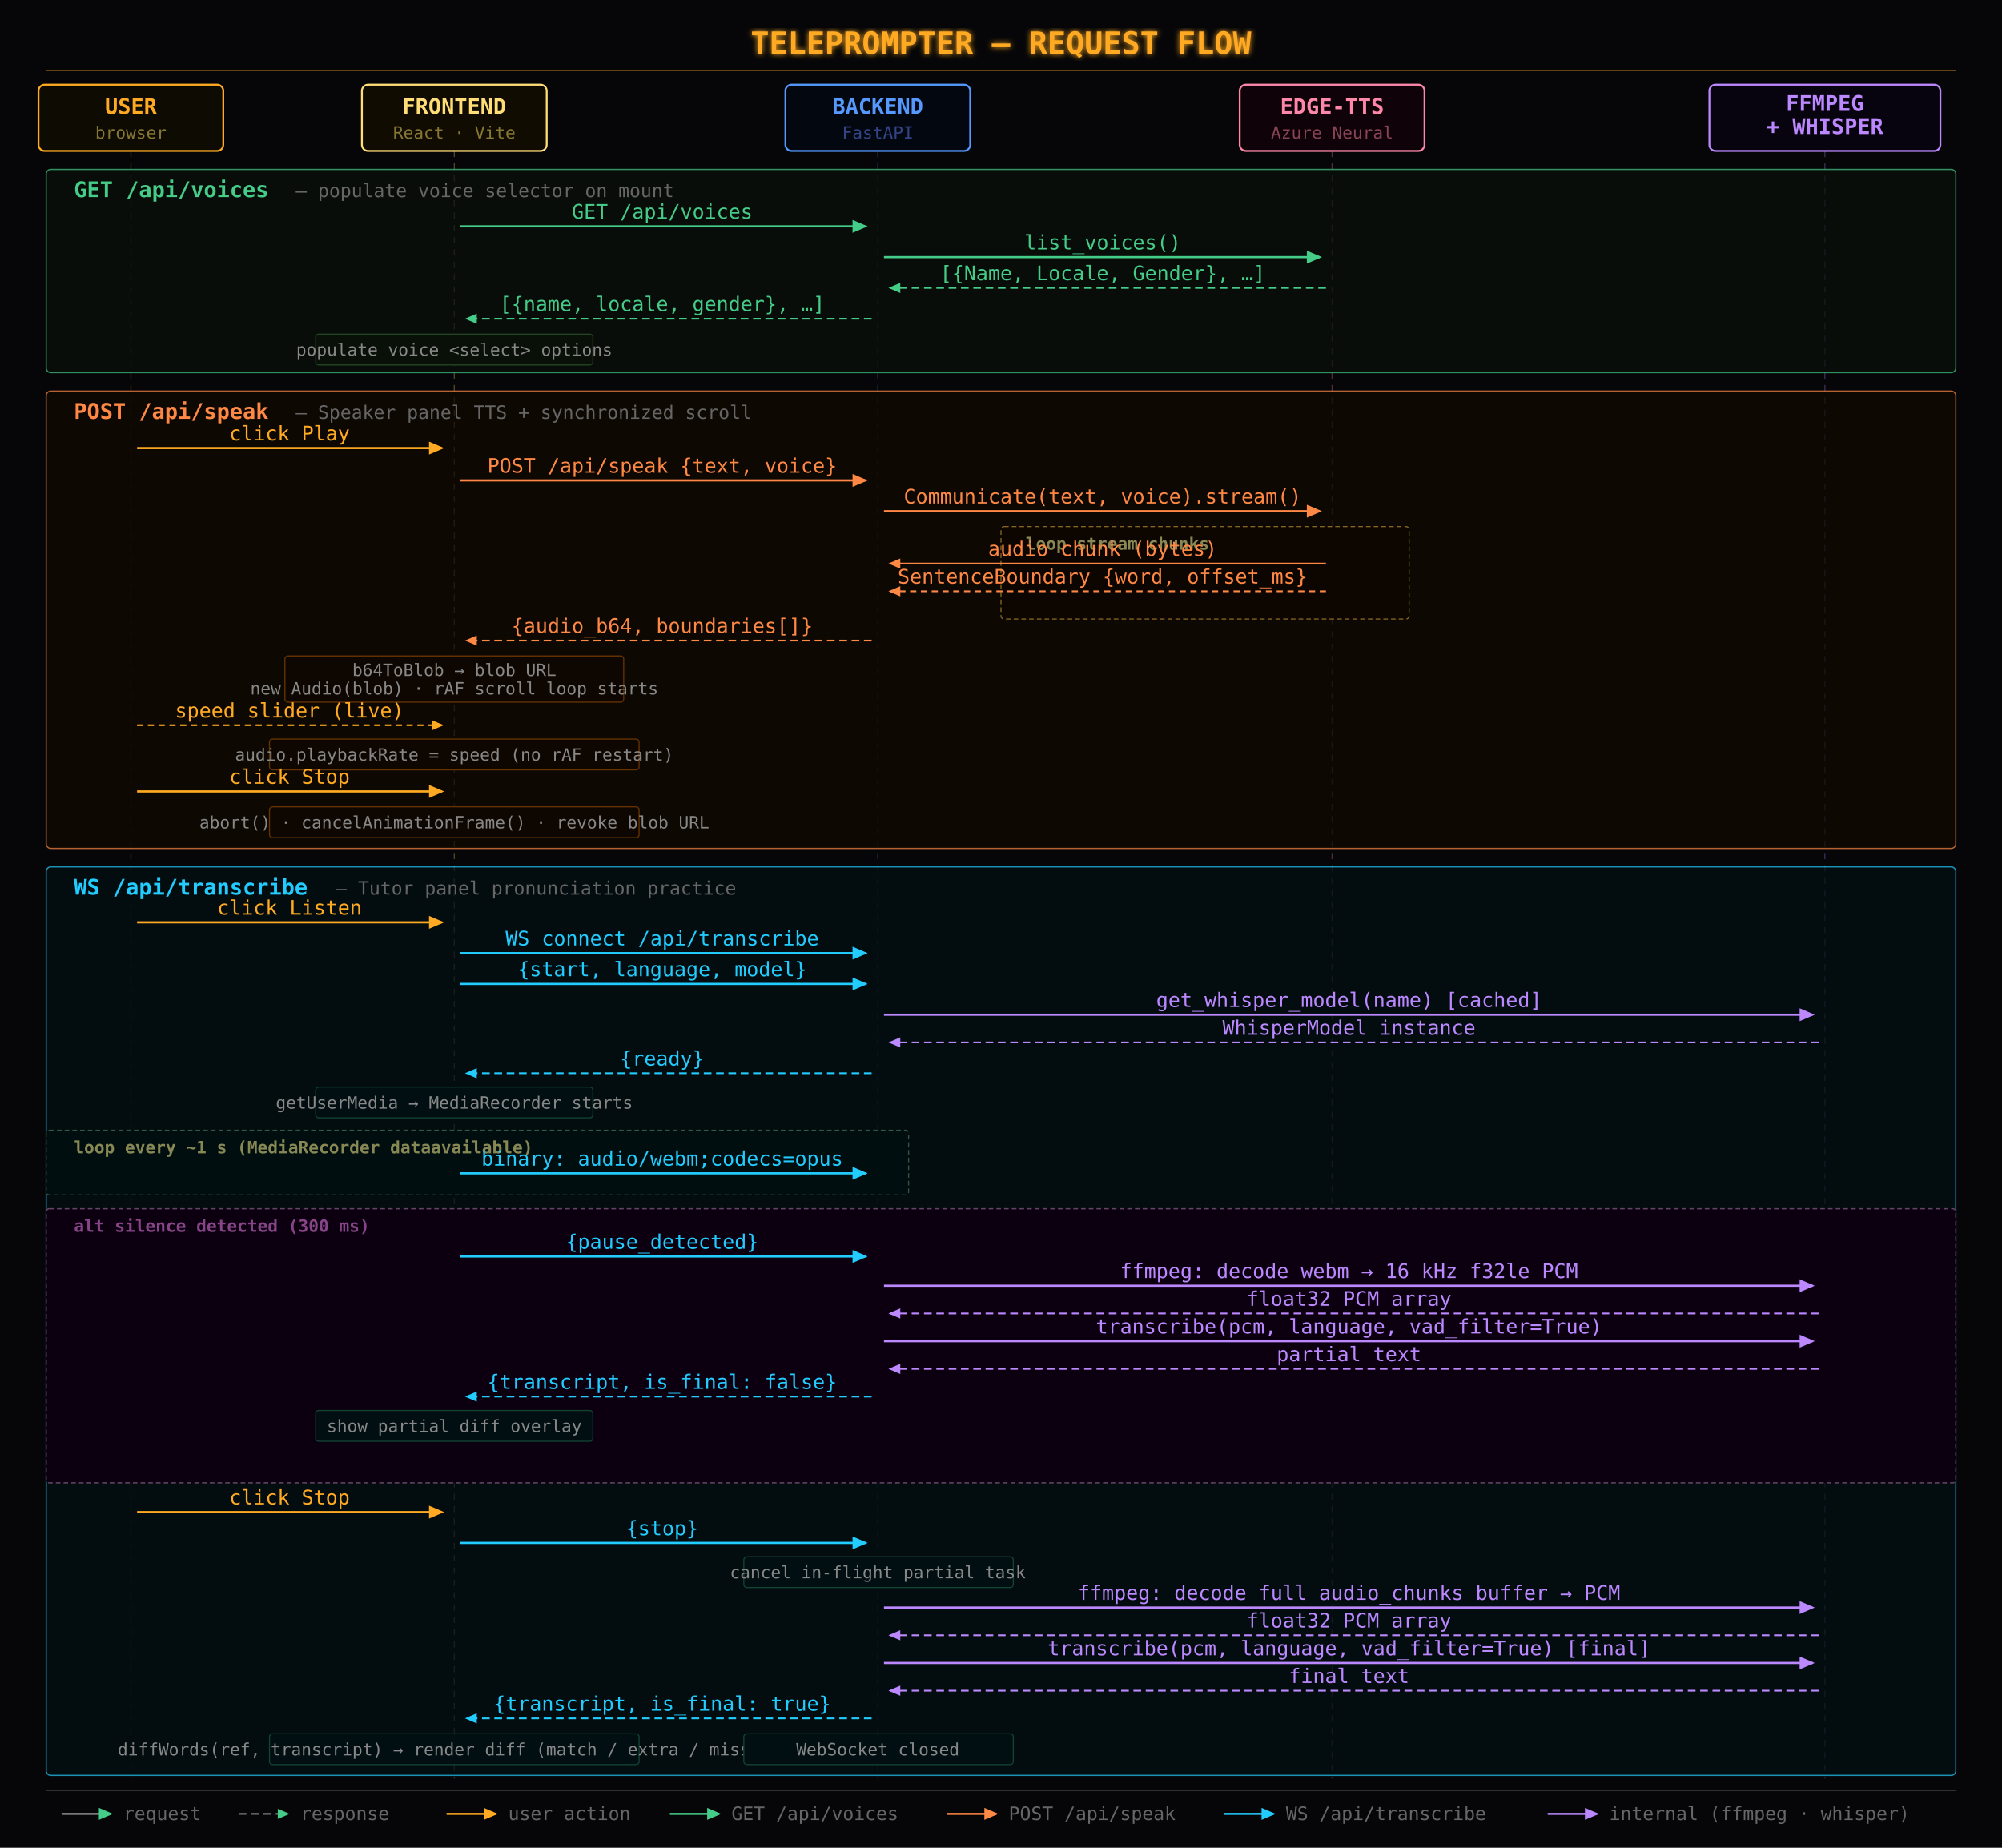
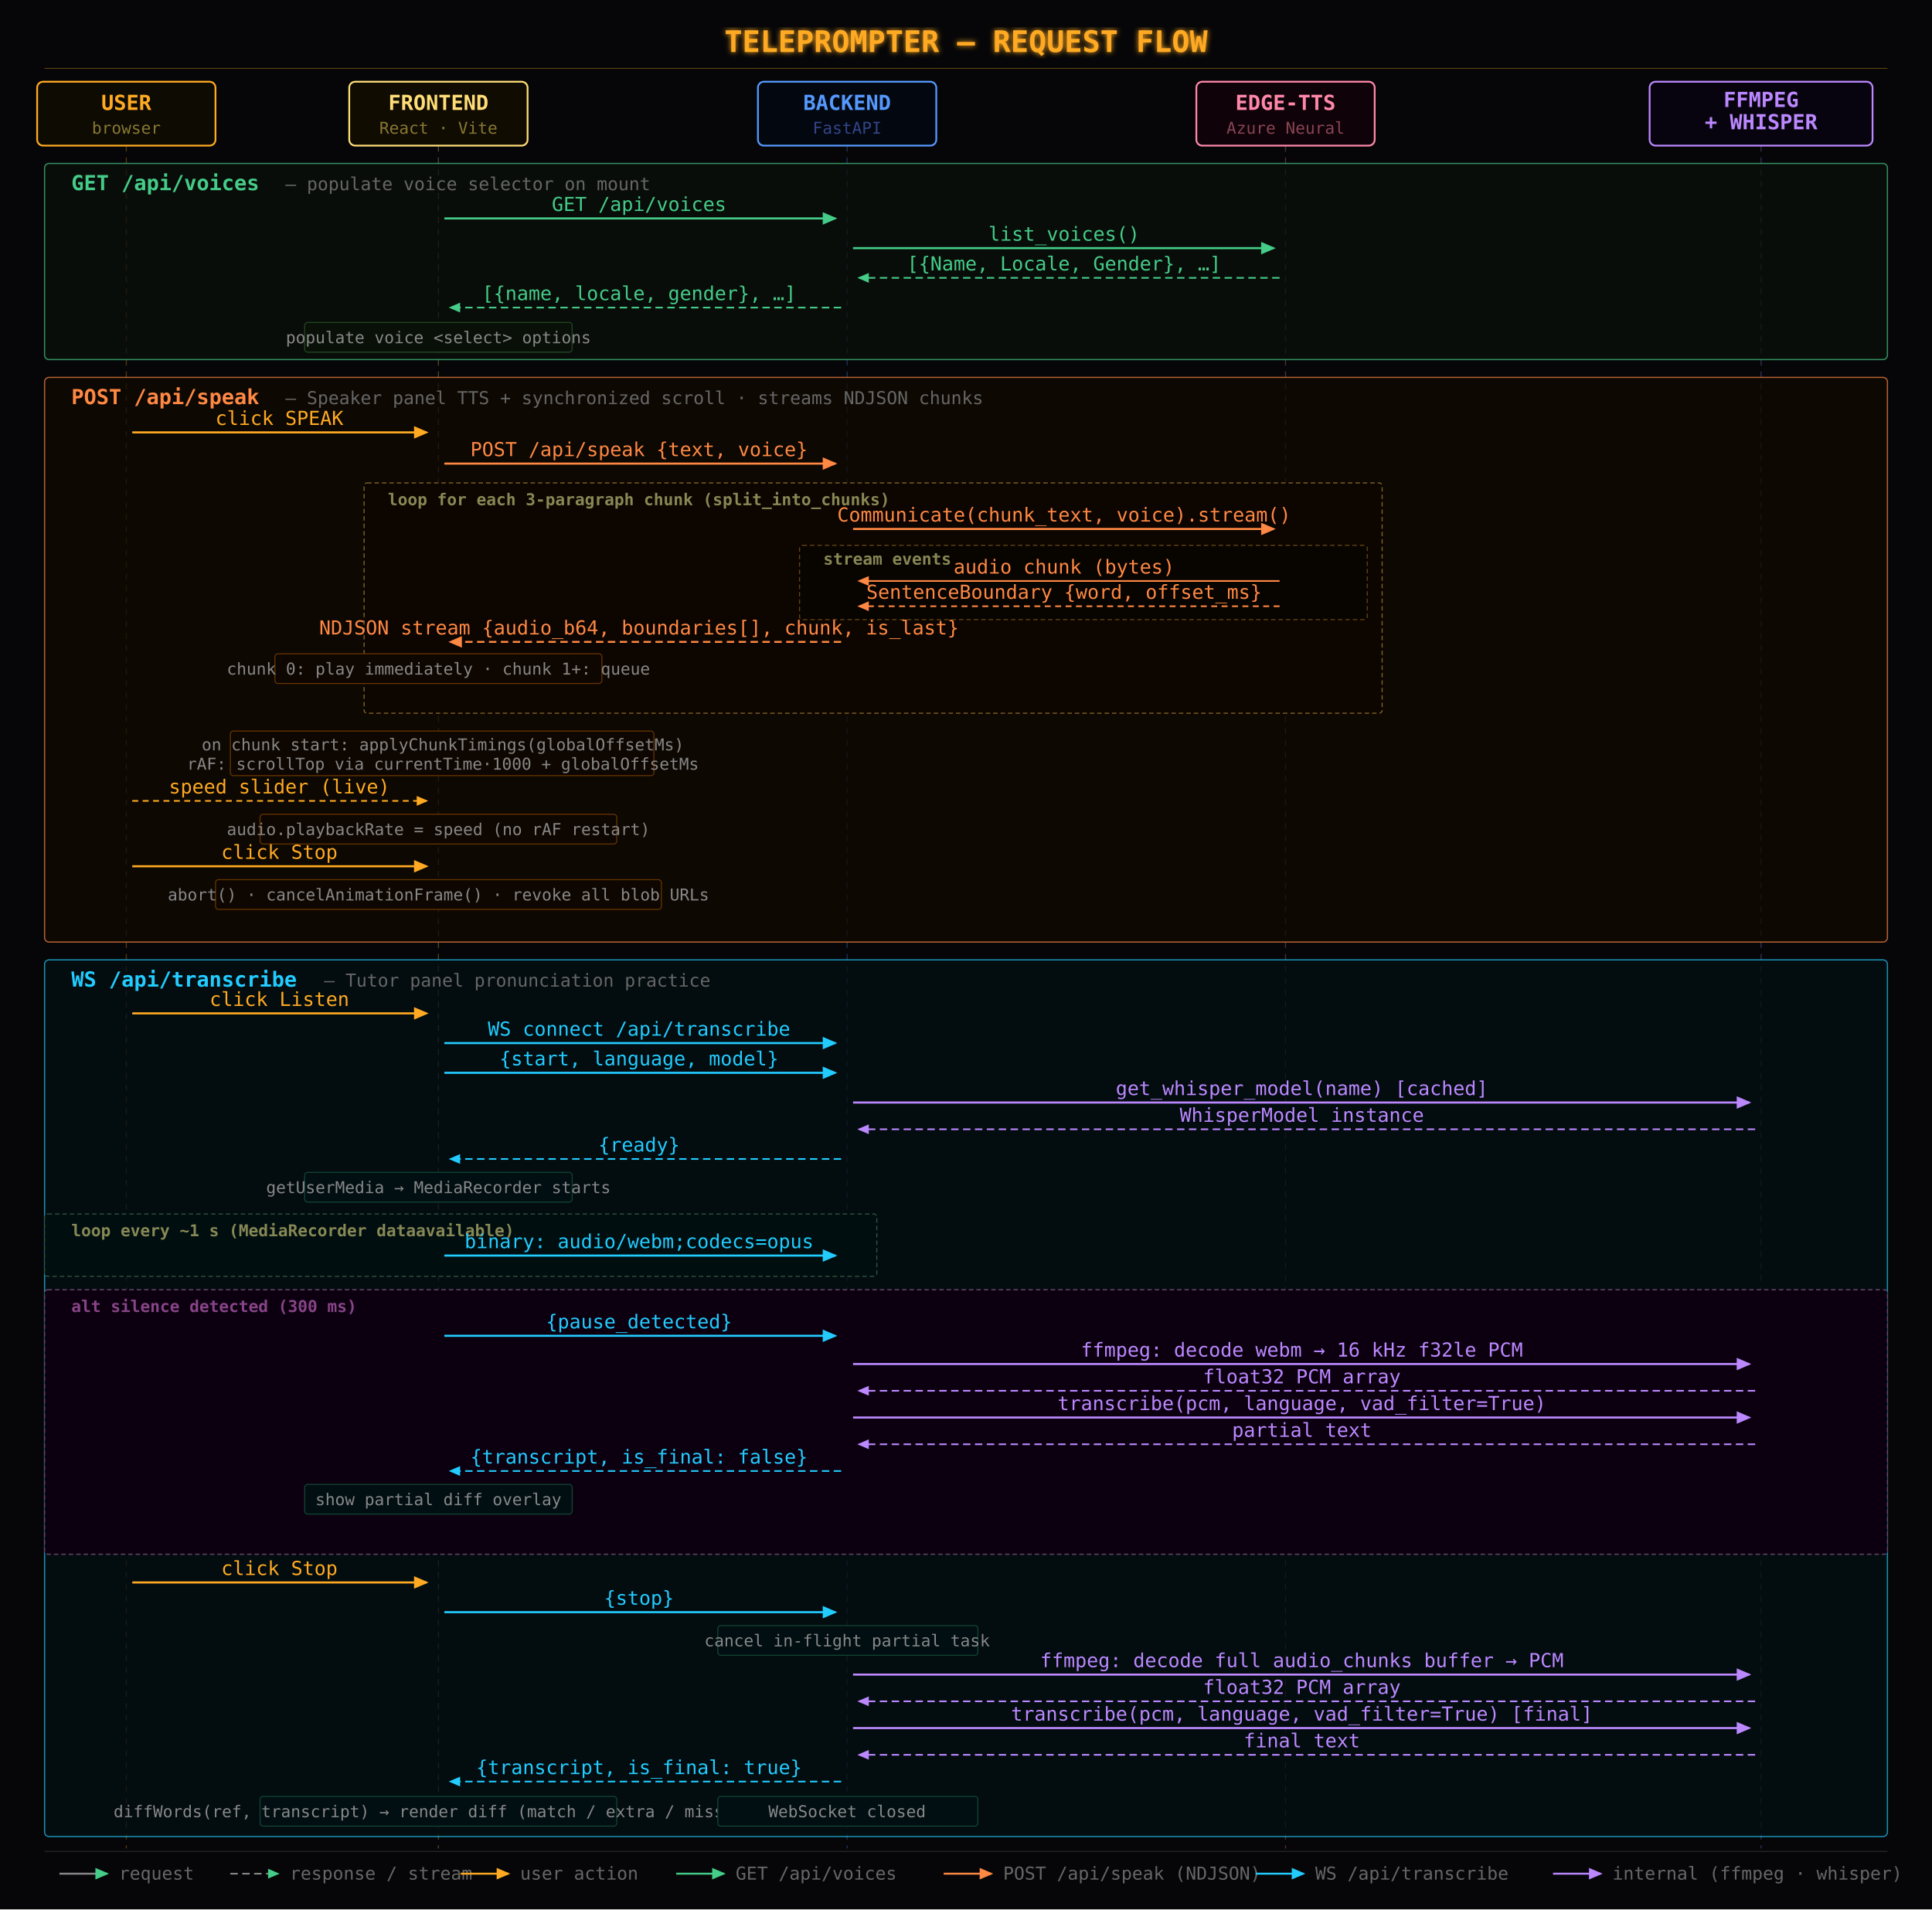
- <svg xmlns="http://www.w3.org/2000/svg" viewBox="0 0 1300 1200" font-family="monospace" font-size="13">
+ <svg xmlns="http://www.w3.org/2000/svg" viewBox="0 0 1300 1285" font-family="monospace" font-size="13">
  <defs>
    <style>
    .t  { font-size:20px; font-weight:bold; fill:#ffaa22 }
    .f1 { font-size:14px; font-weight:bold; fill:#44cc88 }
    .f2 { font-size:14px; font-weight:bold; fill:#ff8844 }
    .f3 { font-size:14px; font-weight:bold; fill:#22ccff }
    .fs { font-size:12px; fill:#666666 }
    .pu { font-size:14px; font-weight:bold; fill:#ffaa22 }
    .pf { font-size:14px; font-weight:bold; fill:#ffdd77 }
    .pb { font-size:14px; font-weight:bold; fill:#5599ff }
    .pe { font-size:14px; font-weight:bold; fill:#ff88aa }
    .pw { font-size:14px; font-weight:bold; fill:#bb88ff }
    .ps { font-size:11px }
    .ma { font-size:13px; fill:#ffaa22 }
    .mg { font-size:13px; fill:#44cc88 }
    .mo { font-size:13px; fill:#ff8844 }
    .mc { font-size:13px; fill:#22ccff }
    .mp { font-size:13px; fill:#bb88ff }
    .nt { font-size:11px; fill:#888888 }
    .ll { font-size:11px; font-weight:bold; fill:#888855 }
    .al { font-size:11px; font-weight:bold; fill:#884488 }
  </style>
    <marker id="ma" markerWidth="7" markerHeight="6" refX="6" refY="3" orient="auto">
      <path d="M0,0 L0,6 L7,3 z" fill="#ffaa22" />
    </marker>
    <marker id="mg" markerWidth="7" markerHeight="6" refX="6" refY="3" orient="auto">
      <path d="M0,0 L0,6 L7,3 z" fill="#44cc88" />
    </marker>
    <marker id="mo" markerWidth="7" markerHeight="6" refX="6" refY="3" orient="auto">
      <path d="M0,0 L0,6 L7,3 z" fill="#ff8844" />
    </marker>
    <marker id="mc" markerWidth="7" markerHeight="6" refX="6" refY="3" orient="auto">
      <path d="M0,0 L0,6 L7,3 z" fill="#22ccff" />
    </marker>
    <marker id="mp" markerWidth="7" markerHeight="6" refX="6" refY="3" orient="auto">
      <path d="M0,0 L0,6 L7,3 z" fill="#bb88ff" />
    </marker>
    <filter id="glow">
      <feGaussianBlur stdDeviation="2" result="blur" />
      <feMerge>
        <feMergeNode in="blur" />
        <feMergeNode in="SourceGraphic" />
      </feMerge>
    </filter>
  </defs>
-   <rect width="1300" height="1200" fill="#060608" />
+   <rect width="1300" height="1285" fill="#060608" />
  <text x="650" y="35" text-anchor="middle" class="t" filter="url(#glow)">TELEPROMPTER — REQUEST FLOW</text>
  <line x1="30" y1="46" x2="1270" y2="46" stroke="#ffaa22" stroke-width="0.5" opacity="0.4" />
  <rect x="25" y="55" width="120" height="43" rx="4" fill="#0d0b02" stroke="#ffaa22" stroke-width="1.2" />
  <text x="85" y="74" text-anchor="middle" class="pu">USER</text>
  <text x="85" y="90" text-anchor="middle" class="ps" fill="#887733">browser</text>
  <rect x="235" y="55" width="120" height="43" rx="4" fill="#100c02" stroke="#ffdd77" stroke-width="1.2" />
  <text x="295" y="74" text-anchor="middle" class="pf">FRONTEND</text>
  <text x="295" y="90" text-anchor="middle" class="ps" fill="#887733">React · Vite</text>
  <rect x="510" y="55" width="120" height="43" rx="4" fill="#030810" stroke="#5599ff" stroke-width="1.2" />
  <text x="570" y="74" text-anchor="middle" class="pb">BACKEND</text>
  <text x="570" y="90" text-anchor="middle" class="ps" fill="#334488">FastAPI</text>
  <rect x="805" y="55" width="120" height="43" rx="4" fill="#0f0208" stroke="#ff88aa" stroke-width="1.2" />
  <text x="865" y="74" text-anchor="middle" class="pe">EDGE-TTS</text>
  <text x="865" y="90" text-anchor="middle" class="ps" fill="#884455">Azure Neural</text>
  <rect x="1110" y="55" width="150" height="43" rx="4" fill="#08040f" stroke="#bb88ff" stroke-width="1.2" />
  <text x="1185" y="72" text-anchor="middle" class="pw">FFMPEG</text>
  <text x="1185" y="87" text-anchor="middle" class="pw">+ WHISPER</text>
-   <line x1="85" y1="98" x2="85" y2="1155" stroke="#ffaa22" stroke-width="0.7" stroke-dasharray="4,4" opacity="0.3" />
-   <line x1="295" y1="98" x2="295" y2="1155" stroke="#ffdd77" stroke-width="0.7" stroke-dasharray="4,4" opacity="0.3" />
-   <line x1="570" y1="98" x2="570" y2="1155" stroke="#5599ff" stroke-width="0.7" stroke-dasharray="4,4" opacity="0.3" />
-   <line x1="865" y1="98" x2="865" y2="1155" stroke="#ff88aa" stroke-width="0.7" stroke-dasharray="4,4" opacity="0.3" />
-   <line x1="1185" y1="98" x2="1185" y2="1155" stroke="#bb88ff" stroke-width="0.7" stroke-dasharray="4,4" opacity="0.3" />
+   <line x1="85" y1="98" x2="85" y2="1244" stroke="#ffaa22" stroke-width="0.7" stroke-dasharray="4,4" opacity="0.3" />
+   <line x1="295" y1="98" x2="295" y2="1244" stroke="#ffdd77" stroke-width="0.7" stroke-dasharray="4,4" opacity="0.3" />
+   <line x1="570" y1="98" x2="570" y2="1244" stroke="#5599ff" stroke-width="0.7" stroke-dasharray="4,4" opacity="0.3" />
+   <line x1="865" y1="98" x2="865" y2="1244" stroke="#ff88aa" stroke-width="0.7" stroke-dasharray="4,4" opacity="0.3" />
+   <line x1="1185" y1="98" x2="1185" y2="1244" stroke="#bb88ff" stroke-width="0.7" stroke-dasharray="4,4" opacity="0.3" />
  <rect x="30" y="110" width="1240" height="132" rx="3" fill="#0a100a" stroke="#44cc88" stroke-width="0.8" opacity="0.7" />
  <text x="48" y="128" class="f1">GET /api/voices</text>
  <text x="192" y="128" class="fs">— populate voice selector on mount</text>
  <line x1="299" y1="147" x2="562" y2="147" stroke="#44cc88" stroke-width="1.4" marker-end="url(#mg)" />
  <text x="430" y="142" text-anchor="middle" class="mg">GET /api/voices</text>
  <line x1="574" y1="167" x2="857" y2="167" stroke="#44cc88" stroke-width="1.4" marker-end="url(#mg)" />
  <text x="716" y="162" text-anchor="middle" class="mg">list_voices()</text>
  <line x1="861" y1="187" x2="578" y2="187" stroke="#44cc88" stroke-width="1.1" stroke-dasharray="5,3" marker-end="url(#mg)" />
  <text x="716" y="182" text-anchor="middle" class="mg">[{Name, Locale, Gender}, …]</text>
  <line x1="566" y1="207" x2="303" y2="207" stroke="#44cc88" stroke-width="1.1" stroke-dasharray="5,3" marker-end="url(#mg)" />
  <text x="430" y="202" text-anchor="middle" class="mg">[{name, locale, gender}, …]</text>
  <rect x="205" y="217" width="180" height="20" rx="2" fill="#081008" stroke="#224422" stroke-width="0.7" />
  <text x="295" y="231" text-anchor="middle" class="nt" fill="#449944">populate voice &lt;select&gt; options</text>
-   <rect x="30" y="254" width="1240" height="297" rx="3" fill="#100800" stroke="#ff8844" stroke-width="0.8" opacity="0.7" />
+   <rect x="30" y="254" width="1240" height="380" rx="3" fill="#100800" stroke="#ff8844" stroke-width="0.8" opacity="0.7" />
  <text x="48" y="272" class="f2">POST /api/speak</text>
-   <text x="192" y="272" class="fs">— Speaker panel TTS + synchronized scroll</text>
+   <text x="192" y="272" class="fs">— Speaker panel TTS + synchronized scroll · streams NDJSON chunks</text>
  <line x1="89" y1="291" x2="287" y2="291" stroke="#ffaa22" stroke-width="1.4" marker-end="url(#ma)" />
-   <text x="188" y="286" text-anchor="middle" class="ma">click Play</text>
+   <text x="188" y="286" text-anchor="middle" class="ma">click SPEAK</text>
  <line x1="299" y1="312" x2="562" y2="312" stroke="#ff8844" stroke-width="1.4" marker-end="url(#mo)" />
  <text x="430" y="307" text-anchor="middle" class="mo">POST /api/speak  {text, voice}</text>
-   <line x1="574" y1="332" x2="857" y2="332" stroke="#ff8844" stroke-width="1.4" marker-end="url(#mo)" />
-   <text x="716" y="327" text-anchor="middle" class="mo">Communicate(text, voice).stream()</text>
-   <rect x="650" y="342" width="265" height="60" rx="2" fill="#0c0500" stroke="#886622" stroke-width="0.7" stroke-dasharray="3,2" />
-   <text x="666" y="357" class="ll">loop stream chunks</text>
-   <line x1="861" y1="366" x2="578" y2="366" stroke="#ff8844" stroke-width="1.1" marker-end="url(#mo)" />
-   <text x="716" y="361" text-anchor="middle" class="mo">audio chunk (bytes)</text>
-   <line x1="861" y1="384" x2="578" y2="384" stroke="#ff8844" stroke-width="1.1" stroke-dasharray="4,3" marker-end="url(#mo)" />
-   <text x="716" y="379" text-anchor="middle" class="mo">SentenceBoundary {word, offset_ms}</text>
-   <line x1="566" y1="416" x2="303" y2="416" stroke="#ff8844" stroke-width="1.1" stroke-dasharray="5,3" marker-end="url(#mo)" />
-   <text x="430" y="411" text-anchor="middle" class="mo">{audio_b64, boundaries[]}</text>
-   <rect x="185" y="426" width="220" height="30" rx="2" fill="#0e0600" stroke="#663300" stroke-width="0.7" />
-   <text x="295" y="439" text-anchor="middle" class="nt">b64ToBlob → blob URL</text>
-   <text x="295" y="451" text-anchor="middle" class="nt">new Audio(blob) · rAF scroll loop starts</text>
-   <line x1="89" y1="471" x2="287" y2="471" stroke="#ffaa22" stroke-width="1.1" stroke-dasharray="4,3" marker-end="url(#ma)" />
-   <text x="188" y="466" text-anchor="middle" class="ma">speed slider (live)</text>
-   <rect x="175" y="480" width="240" height="20" rx="2" fill="#0e0600" stroke="#663300" stroke-width="0.7" />
-   <text x="295" y="494" text-anchor="middle" class="nt">audio.playbackRate = speed  (no rAF restart)</text>
-   <line x1="89" y1="514" x2="287" y2="514" stroke="#ffaa22" stroke-width="1.4" marker-end="url(#ma)" />
-   <text x="188" y="509" text-anchor="middle" class="ma">click Stop</text>
-   <rect x="175" y="524" width="240" height="20" rx="2" fill="#0e0600" stroke="#663300" stroke-width="0.7" />
-   <text x="295" y="538" text-anchor="middle" class="nt">abort() · cancelAnimationFrame() · revoke blob URL</text>
-   <rect x="30" y="563" width="1240" height="590" rx="3" fill="#010e12" stroke="#22ccff" stroke-width="0.8" opacity="0.7" />
-   <text x="48" y="581" class="f3">WS /api/transcribe</text>
-   <text x="218" y="581" class="fs">— Tutor panel pronunciation practice</text>
-   <line x1="89" y1="599" x2="287" y2="599" stroke="#ffaa22" stroke-width="1.4" marker-end="url(#ma)" />
-   <text x="188" y="594" text-anchor="middle" class="ma">click Listen</text>
-   <line x1="299" y1="619" x2="562" y2="619" stroke="#22ccff" stroke-width="1.4" marker-end="url(#mc)" />
-   <text x="430" y="614" text-anchor="middle" class="mc">WS connect /api/transcribe</text>
-   <line x1="299" y1="639" x2="562" y2="639" stroke="#22ccff" stroke-width="1.4" marker-end="url(#mc)" />
-   <text x="430" y="634" text-anchor="middle" class="mc">{start, language, model}</text>
-   <line x1="574" y1="659" x2="1177" y2="659" stroke="#bb88ff" stroke-width="1.4" marker-end="url(#mp)" />
-   <text x="876" y="654" text-anchor="middle" class="mp">get_whisper_model(name)  [cached]</text>
-   <line x1="1181" y1="677" x2="578" y2="677" stroke="#bb88ff" stroke-width="1.1" stroke-dasharray="5,3" marker-end="url(#mp)" />
-   <text x="876" y="672" text-anchor="middle" class="mp">WhisperModel instance</text>
-   <line x1="566" y1="697" x2="303" y2="697" stroke="#22ccff" stroke-width="1.1" stroke-dasharray="5,3" marker-end="url(#mc)" />
-   <text x="430" y="692" text-anchor="middle" class="mc">{ready}</text>
-   <rect x="205" y="706" width="180" height="20" rx="2" fill="#010e12" stroke="#114433" stroke-width="0.7" />
-   <text x="295" y="720" text-anchor="middle" class="nt">getUserMedia → MediaRecorder starts</text>
-   <rect x="30" y="734" width="560" height="42" rx="2" fill="#000e10" stroke="#335544" stroke-width="0.7" stroke-dasharray="3,2" />
-   <text x="48" y="749" class="ll">loop  every ~1 s (MediaRecorder dataavailable)</text>
-   <line x1="299" y1="762" x2="562" y2="762" stroke="#22ccff" stroke-width="1.4" marker-end="url(#mc)" />
-   <text x="430" y="757" text-anchor="middle" class="mc">binary: audio/webm;codecs=opus</text>
-   <rect x="30" y="785" width="1240" height="178" rx="2" fill="#0c0010" stroke="#664466" stroke-width="0.8" stroke-dasharray="3,2" />
-   <text x="48" y="800" class="al">alt  silence detected (300 ms)</text>
-   <line x1="299" y1="816" x2="562" y2="816" stroke="#22ccff" stroke-width="1.4" marker-end="url(#mc)" />
-   <text x="430" y="811" text-anchor="middle" class="mc">{pause_detected}</text>
-   <line x1="574" y1="835" x2="1177" y2="835" stroke="#bb88ff" stroke-width="1.4" marker-end="url(#mp)" />
-   <text x="876" y="830" text-anchor="middle" class="mp">ffmpeg: decode webm → 16 kHz f32le PCM</text>
-   <line x1="1181" y1="853" x2="578" y2="853" stroke="#bb88ff" stroke-width="1.1" stroke-dasharray="5,3" marker-end="url(#mp)" />
-   <text x="876" y="848" text-anchor="middle" class="mp">float32 PCM array</text>
-   <line x1="574" y1="871" x2="1177" y2="871" stroke="#bb88ff" stroke-width="1.4" marker-end="url(#mp)" />
-   <text x="876" y="866" text-anchor="middle" class="mp">transcribe(pcm, language, vad_filter=True)</text>
-   <line x1="1181" y1="889" x2="578" y2="889" stroke="#bb88ff" stroke-width="1.1" stroke-dasharray="5,3" marker-end="url(#mp)" />
-   <text x="876" y="884" text-anchor="middle" class="mp">partial text</text>
-   <line x1="566" y1="907" x2="303" y2="907" stroke="#22ccff" stroke-width="1.1" stroke-dasharray="5,3" marker-end="url(#mc)" />
-   <text x="430" y="902" text-anchor="middle" class="mc">{transcript, is_final: false}</text>
-   <rect x="205" y="916" width="180" height="20" rx="2" fill="#010e12" stroke="#114433" stroke-width="0.7" />
-   <text x="295" y="930" text-anchor="middle" class="nt">show partial diff overlay</text>
-   <line x1="89" y1="982" x2="287" y2="982" stroke="#ffaa22" stroke-width="1.4" marker-end="url(#ma)" />
-   <text x="188" y="977" text-anchor="middle" class="ma">click Stop</text>
-   <line x1="299" y1="1002" x2="562" y2="1002" stroke="#22ccff" stroke-width="1.4" marker-end="url(#mc)" />
-   <text x="430" y="997" text-anchor="middle" class="mc">{stop}</text>
-   <rect x="483" y="1011" width="175" height="20" rx="2" fill="#010e12" stroke="#114433" stroke-width="0.7" />
-   <text x="570" y="1025" text-anchor="middle" class="nt">cancel in-flight partial task</text>
-   <line x1="574" y1="1044" x2="1177" y2="1044" stroke="#bb88ff" stroke-width="1.4" marker-end="url(#mp)" />
-   <text x="876" y="1039" text-anchor="middle" class="mp">ffmpeg: decode full audio_chunks buffer → PCM</text>
-   <line x1="1181" y1="1062" x2="578" y2="1062" stroke="#bb88ff" stroke-width="1.1" stroke-dasharray="5,3" marker-end="url(#mp)" />
-   <text x="876" y="1057" text-anchor="middle" class="mp">float32 PCM array</text>
-   <line x1="574" y1="1080" x2="1177" y2="1080" stroke="#bb88ff" stroke-width="1.4" marker-end="url(#mp)" />
-   <text x="876" y="1075" text-anchor="middle" class="mp">transcribe(pcm, language, vad_filter=True)  [final]</text>
-   <line x1="1181" y1="1098" x2="578" y2="1098" stroke="#bb88ff" stroke-width="1.1" stroke-dasharray="5,3" marker-end="url(#mp)" />
-   <text x="876" y="1093" text-anchor="middle" class="mp">final text</text>
-   <line x1="566" y1="1116" x2="303" y2="1116" stroke="#22ccff" stroke-width="1.1" stroke-dasharray="5,3" marker-end="url(#mc)" />
-   <text x="430" y="1111" text-anchor="middle" class="mc">{transcript, is_final: true}</text>
-   <rect x="175" y="1126" width="240" height="20" rx="2" fill="#010e12" stroke="#114433" stroke-width="0.7" />
-   <text x="295" y="1140" text-anchor="middle" class="nt">diffWords(ref, transcript) → render diff  (match / extra / missing)</text>
-   <rect x="483" y="1126" width="175" height="20" rx="2" fill="#010e12" stroke="#114433" stroke-width="0.7" />
-   <text x="570" y="1140" text-anchor="middle" class="nt">WebSocket closed</text>
-   <line x1="30" y1="1163" x2="1270" y2="1163" stroke="#333333" stroke-width="0.5" />
-   <line x1="40" y1="1178" x2="72" y2="1178" stroke="#888888" stroke-width="1.3" marker-end="url(#mg)" />
-   <text x="80" y="1182" class="fs">request</text>
-   <line x1="155" y1="1178" x2="187" y2="1178" stroke="#888888" stroke-width="1.1" stroke-dasharray="5,3" marker-end="url(#mg)" />
-   <text x="195" y="1182" class="fs">response</text>
-   <line x1="290" y1="1178" x2="322" y2="1178" stroke="#ffaa22" stroke-width="1.3" marker-end="url(#ma)" />
-   <text x="330" y="1182" class="fs" fill="#ffaa22">user action</text>
-   <line x1="435" y1="1178" x2="467" y2="1178" stroke="#44cc88" stroke-width="1.3" marker-end="url(#mg)" />
-   <text x="475" y="1182" class="fs" fill="#44cc88">GET /api/voices</text>
-   <line x1="615" y1="1178" x2="647" y2="1178" stroke="#ff8844" stroke-width="1.3" marker-end="url(#mo)" />
-   <text x="655" y="1182" class="fs" fill="#ff8844">POST /api/speak</text>
-   <line x1="795" y1="1178" x2="827" y2="1178" stroke="#22ccff" stroke-width="1.3" marker-end="url(#mc)" />
-   <text x="835" y="1182" class="fs" fill="#22ccff">WS /api/transcribe</text>
-   <line x1="1005" y1="1178" x2="1037" y2="1178" stroke="#bb88ff" stroke-width="1.3" marker-end="url(#mp)" />
-   <text x="1045" y="1182" class="fs" fill="#bb88ff">internal (ffmpeg · whisper)</text>
+   <rect x="245" y="325" width="685" height="155" rx="2" fill="#0c0500" stroke="#886622" stroke-width="0.7" stroke-dasharray="3,2" />
+   <text x="261" y="340" class="ll">loop  for each 3-paragraph chunk  (split_into_chunks)</text>
+   <line x1="574" y1="356" x2="857" y2="356" stroke="#ff8844" stroke-width="1.4" marker-end="url(#mo)" />
+   <text x="716" y="351" text-anchor="middle" class="mo">Communicate(chunk_text, voice).stream()</text>
+   <rect x="538" y="367" width="382" height="50" rx="2" fill="#080400" stroke="#664411" stroke-width="0.7" stroke-dasharray="3,2" />
+   <text x="554" y="380" class="ll">stream events</text>
+   <line x1="861" y1="391" x2="578" y2="391" stroke="#ff8844" stroke-width="1.1" marker-end="url(#mo)" />
+   <text x="716" y="386" text-anchor="middle" class="mo">audio chunk (bytes)</text>
+   <line x1="861" y1="408" x2="578" y2="408" stroke="#ff8844" stroke-width="1.1" stroke-dasharray="4,3" marker-end="url(#mo)" />
+   <text x="716" y="403" text-anchor="middle" class="mo">SentenceBoundary {word, offset_ms}</text>
+   <line x1="566" y1="432" x2="303" y2="432" stroke="#ff8844" stroke-width="1.3" stroke-dasharray="5,3" marker-end="url(#mo)" />
+   <text x="430" y="427" text-anchor="middle" class="mo">NDJSON stream  {audio_b64, boundaries[], chunk, is_last}</text>
+   <rect x="185" y="440" width="220" height="20" rx="2" fill="#0e0600" stroke="#663300" stroke-width="0.7" />
+   <text x="295" y="454" text-anchor="middle" class="nt">chunk 0: play immediately  ·  chunk 1+: queue</text>
+   <rect x="155" y="492" width="285" height="30" rx="2" fill="#0e0600" stroke="#663300" stroke-width="0.7" />
+   <text x="298" y="505" text-anchor="middle" class="nt">on chunk start: applyChunkTimings(globalOffsetMs)</text>
+   <text x="298" y="518" text-anchor="middle" class="nt">rAF: scrollTop via currentTime·1000 + globalOffsetMs</text>
+   <line x1="89" y1="539" x2="287" y2="539" stroke="#ffaa22" stroke-width="1.1" stroke-dasharray="4,3" marker-end="url(#ma)" />
+   <text x="188" y="534" text-anchor="middle" class="ma">speed slider (live)</text>
+   <rect x="175" y="548" width="240" height="20" rx="2" fill="#0e0600" stroke="#663300" stroke-width="0.7" />
+   <text x="295" y="562" text-anchor="middle" class="nt">audio.playbackRate = speed  (no rAF restart)</text>
+   <line x1="89" y1="583" x2="287" y2="583" stroke="#ffaa22" stroke-width="1.4" marker-end="url(#ma)" />
+   <text x="188" y="578" text-anchor="middle" class="ma">click Stop</text>
+   <rect x="145" y="592" width="300" height="20" rx="2" fill="#0e0600" stroke="#663300" stroke-width="0.7" />
+   <text x="295" y="606" text-anchor="middle" class="nt">abort() · cancelAnimationFrame() · revoke all blob URLs</text>
+   <rect x="30" y="646" width="1240" height="590" rx="3" fill="#010e12" stroke="#22ccff" stroke-width="0.8" opacity="0.7" />
+   <text x="48" y="664" class="f3">WS /api/transcribe</text>
+   <text x="218" y="664" class="fs">— Tutor panel pronunciation practice</text>
+   <line x1="89" y1="682" x2="287" y2="682" stroke="#ffaa22" stroke-width="1.4" marker-end="url(#ma)" />
+   <text x="188" y="677" text-anchor="middle" class="ma">click Listen</text>
+   <line x1="299" y1="702" x2="562" y2="702" stroke="#22ccff" stroke-width="1.4" marker-end="url(#mc)" />
+   <text x="430" y="697" text-anchor="middle" class="mc">WS connect /api/transcribe</text>
+   <line x1="299" y1="722" x2="562" y2="722" stroke="#22ccff" stroke-width="1.4" marker-end="url(#mc)" />
+   <text x="430" y="717" text-anchor="middle" class="mc">{start, language, model}</text>
+   <line x1="574" y1="742" x2="1177" y2="742" stroke="#bb88ff" stroke-width="1.4" marker-end="url(#mp)" />
+   <text x="876" y="737" text-anchor="middle" class="mp">get_whisper_model(name)  [cached]</text>
+   <line x1="1181" y1="760" x2="578" y2="760" stroke="#bb88ff" stroke-width="1.1" stroke-dasharray="5,3" marker-end="url(#mp)" />
+   <text x="876" y="755" text-anchor="middle" class="mp">WhisperModel instance</text>
+   <line x1="566" y1="780" x2="303" y2="780" stroke="#22ccff" stroke-width="1.1" stroke-dasharray="5,3" marker-end="url(#mc)" />
+   <text x="430" y="775" text-anchor="middle" class="mc">{ready}</text>
+   <rect x="205" y="789" width="180" height="20" rx="2" fill="#010e12" stroke="#114433" stroke-width="0.7" />
+   <text x="295" y="803" text-anchor="middle" class="nt">getUserMedia → MediaRecorder starts</text>
+   <rect x="30" y="817" width="560" height="42" rx="2" fill="#000e10" stroke="#335544" stroke-width="0.7" stroke-dasharray="3,2" />
+   <text x="48" y="832" class="ll">loop  every ~1 s (MediaRecorder dataavailable)</text>
+   <line x1="299" y1="845" x2="562" y2="845" stroke="#22ccff" stroke-width="1.4" marker-end="url(#mc)" />
+   <text x="430" y="840" text-anchor="middle" class="mc">binary: audio/webm;codecs=opus</text>
+   <rect x="30" y="868" width="1240" height="178" rx="2" fill="#0c0010" stroke="#664466" stroke-width="0.8" stroke-dasharray="3,2" />
+   <text x="48" y="883" class="al">alt  silence detected (300 ms)</text>
+   <line x1="299" y1="899" x2="562" y2="899" stroke="#22ccff" stroke-width="1.4" marker-end="url(#mc)" />
+   <text x="430" y="894" text-anchor="middle" class="mc">{pause_detected}</text>
+   <line x1="574" y1="918" x2="1177" y2="918" stroke="#bb88ff" stroke-width="1.4" marker-end="url(#mp)" />
+   <text x="876" y="913" text-anchor="middle" class="mp">ffmpeg: decode webm → 16 kHz f32le PCM</text>
+   <line x1="1181" y1="936" x2="578" y2="936" stroke="#bb88ff" stroke-width="1.1" stroke-dasharray="5,3" marker-end="url(#mp)" />
+   <text x="876" y="931" text-anchor="middle" class="mp">float32 PCM array</text>
+   <line x1="574" y1="954" x2="1177" y2="954" stroke="#bb88ff" stroke-width="1.4" marker-end="url(#mp)" />
+   <text x="876" y="949" text-anchor="middle" class="mp">transcribe(pcm, language, vad_filter=True)</text>
+   <line x1="1181" y1="972" x2="578" y2="972" stroke="#bb88ff" stroke-width="1.1" stroke-dasharray="5,3" marker-end="url(#mp)" />
+   <text x="876" y="967" text-anchor="middle" class="mp">partial text</text>
+   <line x1="566" y1="990" x2="303" y2="990" stroke="#22ccff" stroke-width="1.1" stroke-dasharray="5,3" marker-end="url(#mc)" />
+   <text x="430" y="985" text-anchor="middle" class="mc">{transcript, is_final: false}</text>
+   <rect x="205" y="999" width="180" height="20" rx="2" fill="#010e12" stroke="#114433" stroke-width="0.7" />
+   <text x="295" y="1013" text-anchor="middle" class="nt">show partial diff overlay</text>
+   <line x1="89" y1="1065" x2="287" y2="1065" stroke="#ffaa22" stroke-width="1.4" marker-end="url(#ma)" />
+   <text x="188" y="1060" text-anchor="middle" class="ma">click Stop</text>
+   <line x1="299" y1="1085" x2="562" y2="1085" stroke="#22ccff" stroke-width="1.4" marker-end="url(#mc)" />
+   <text x="430" y="1080" text-anchor="middle" class="mc">{stop}</text>
+   <rect x="483" y="1094" width="175" height="20" rx="2" fill="#010e12" stroke="#114433" stroke-width="0.7" />
+   <text x="570" y="1108" text-anchor="middle" class="nt">cancel in-flight partial task</text>
+   <line x1="574" y1="1127" x2="1177" y2="1127" stroke="#bb88ff" stroke-width="1.4" marker-end="url(#mp)" />
+   <text x="876" y="1122" text-anchor="middle" class="mp">ffmpeg: decode full audio_chunks buffer → PCM</text>
+   <line x1="1181" y1="1145" x2="578" y2="1145" stroke="#bb88ff" stroke-width="1.1" stroke-dasharray="5,3" marker-end="url(#mp)" />
+   <text x="876" y="1140" text-anchor="middle" class="mp">float32 PCM array</text>
+   <line x1="574" y1="1163" x2="1177" y2="1163" stroke="#bb88ff" stroke-width="1.4" marker-end="url(#mp)" />
+   <text x="876" y="1158" text-anchor="middle" class="mp">transcribe(pcm, language, vad_filter=True)  [final]</text>
+   <line x1="1181" y1="1181" x2="578" y2="1181" stroke="#bb88ff" stroke-width="1.1" stroke-dasharray="5,3" marker-end="url(#mp)" />
+   <text x="876" y="1176" text-anchor="middle" class="mp">final text</text>
+   <line x1="566" y1="1199" x2="303" y2="1199" stroke="#22ccff" stroke-width="1.1" stroke-dasharray="5,3" marker-end="url(#mc)" />
+   <text x="430" y="1194" text-anchor="middle" class="mc">{transcript, is_final: true}</text>
+   <rect x="175" y="1209" width="240" height="20" rx="2" fill="#010e12" stroke="#114433" stroke-width="0.7" />
+   <text x="295" y="1223" text-anchor="middle" class="nt">diffWords(ref, transcript) → render diff  (match / extra / missing)</text>
+   <rect x="483" y="1209" width="175" height="20" rx="2" fill="#010e12" stroke="#114433" stroke-width="0.7" />
+   <text x="570" y="1223" text-anchor="middle" class="nt">WebSocket closed</text>
+   <line x1="30" y1="1246" x2="1270" y2="1246" stroke="#333333" stroke-width="0.5" />
+   <line x1="40" y1="1261" x2="72" y2="1261" stroke="#888888" stroke-width="1.3" marker-end="url(#mg)" />
+   <text x="80" y="1265" class="fs">request</text>
+   <line x1="155" y1="1261" x2="187" y2="1261" stroke="#888888" stroke-width="1.1" stroke-dasharray="5,3" marker-end="url(#mg)" />
+   <text x="195" y="1265" class="fs">response / stream</text>
+   <line x1="310" y1="1261" x2="342" y2="1261" stroke="#ffaa22" stroke-width="1.3" marker-end="url(#ma)" />
+   <text x="350" y="1265" class="fs" fill="#ffaa22">user action</text>
+   <line x1="455" y1="1261" x2="487" y2="1261" stroke="#44cc88" stroke-width="1.3" marker-end="url(#mg)" />
+   <text x="495" y="1265" class="fs" fill="#44cc88">GET /api/voices</text>
+   <line x1="635" y1="1261" x2="667" y2="1261" stroke="#ff8844" stroke-width="1.3" marker-end="url(#mo)" />
+   <text x="675" y="1265" class="fs" fill="#ff8844">POST /api/speak  (NDJSON)</text>
+   <line x1="845" y1="1261" x2="877" y2="1261" stroke="#22ccff" stroke-width="1.3" marker-end="url(#mc)" />
+   <text x="885" y="1265" class="fs" fill="#22ccff">WS /api/transcribe</text>
+   <line x1="1045" y1="1261" x2="1077" y2="1261" stroke="#bb88ff" stroke-width="1.3" marker-end="url(#mp)" />
+   <text x="1085" y="1265" class="fs" fill="#bb88ff">internal (ffmpeg · whisper)</text>
</svg>
